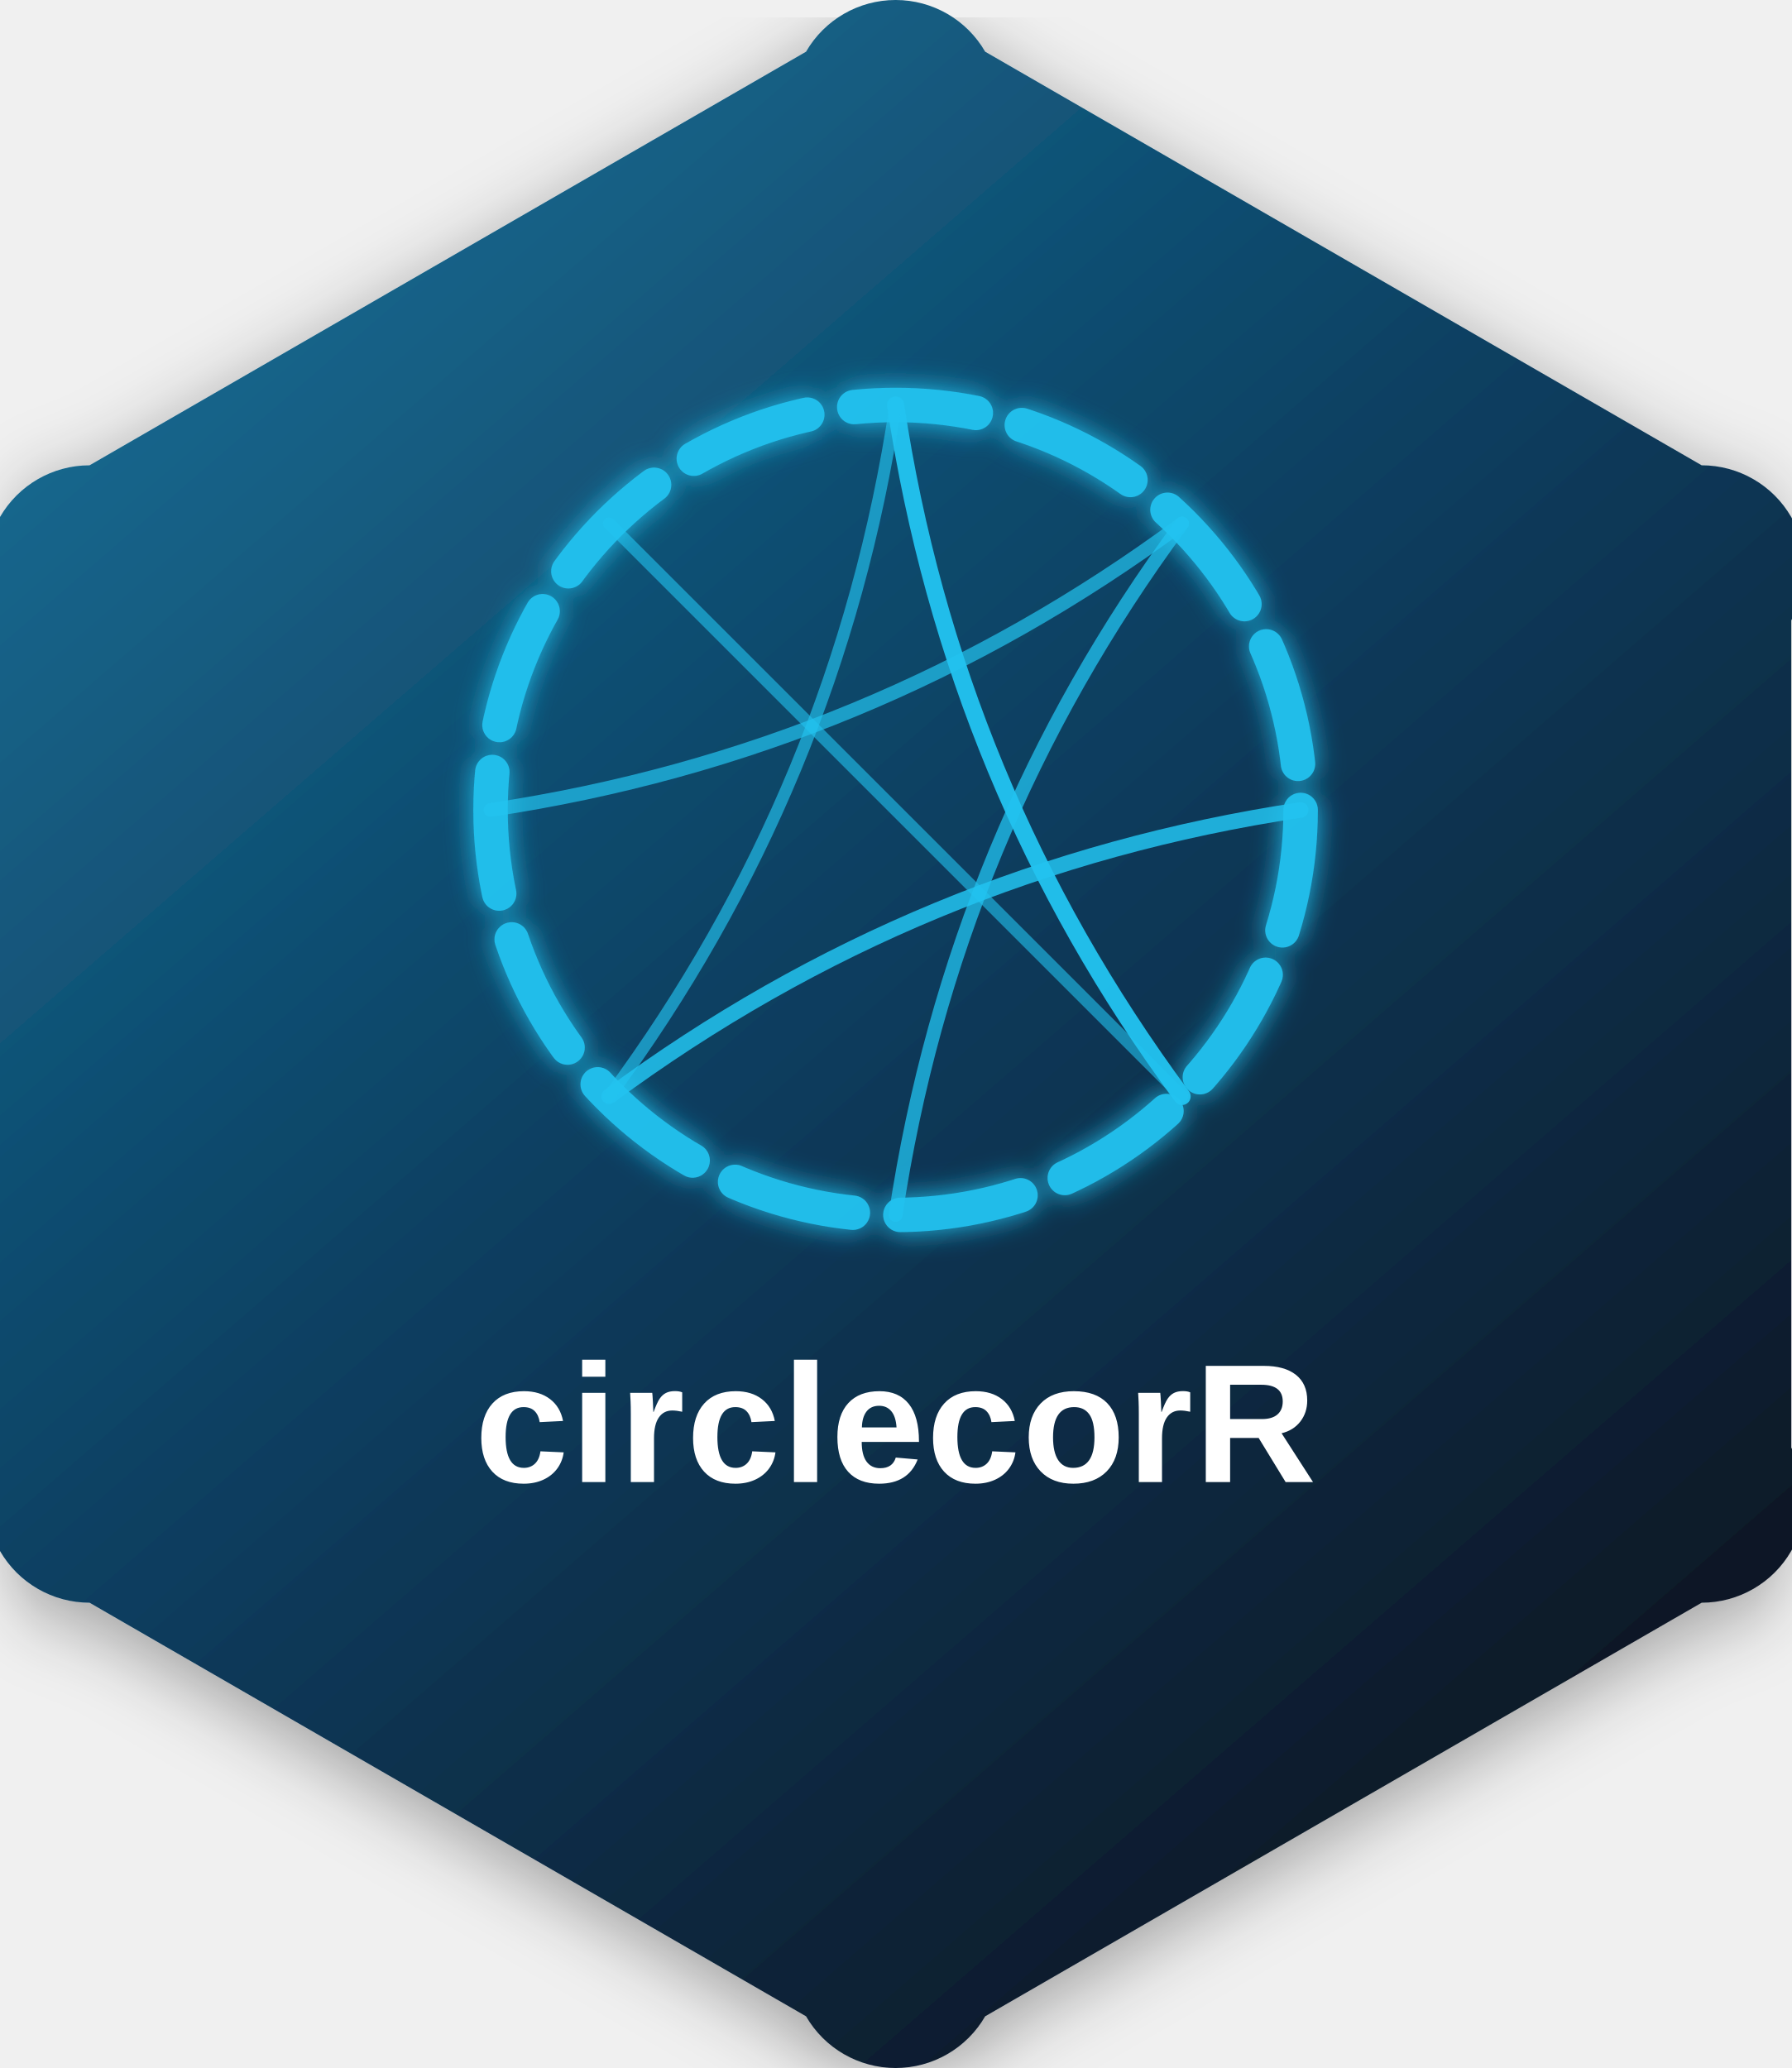
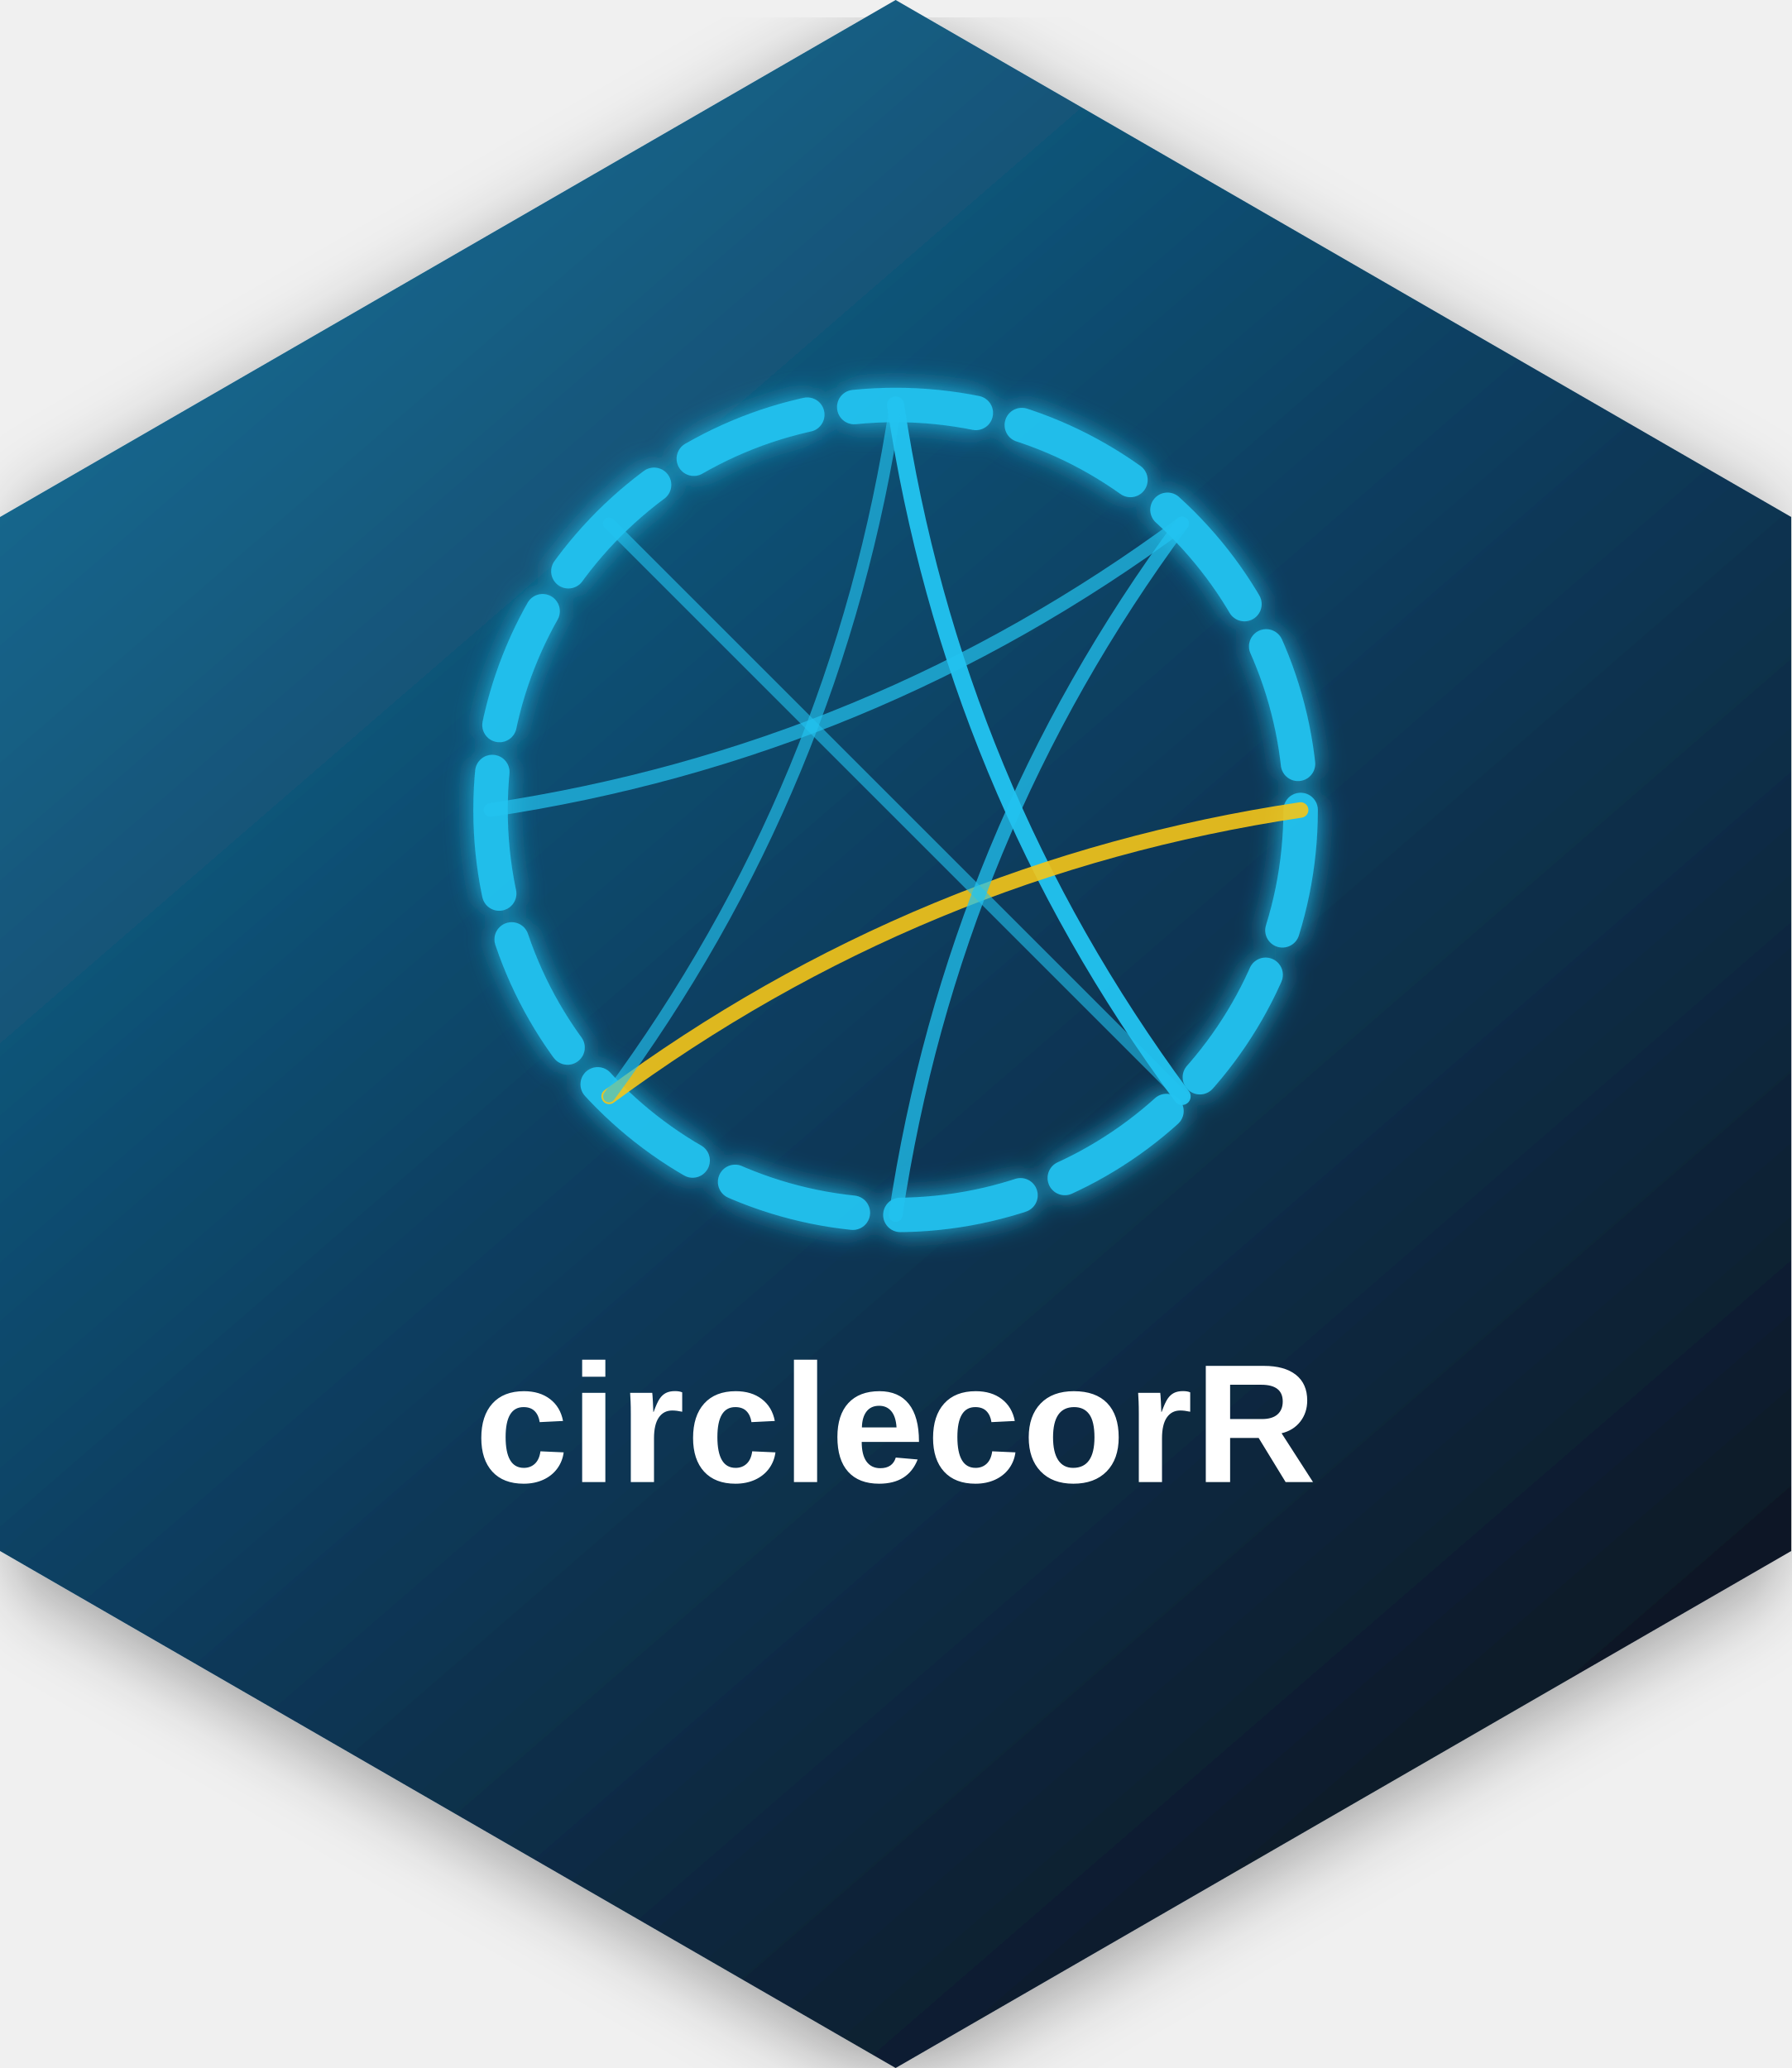
<svg xmlns="http://www.w3.org/2000/svg" width="1039.23" height="1200" viewBox="0 0 1039.23 1200">
  <defs>
    <linearGradient id="bg" x1="0" y1="0" x2="0.75" y2="1">
      <stop offset="0%" stop-color="#1878A0" />
      <stop offset="55%" stop-color="#0D3B5C" />
      <stop offset="100%" stop-color="#081420" />
    </linearGradient>
    <clipPath id="hexClip">
-       <path d="M 571.58 30.00 L 987.27 270.00 A 60.00 60.00 0 0 1 1039.23 360.00 L 1039.23 840.00 A 60.00 60.00 0 0 1 987.27 930.00 L 571.58 1170.00 A 60.00 60.00 0 0 1 467.65 1170.00 L 51.96 930.00 A 60.00 60.00 0 0 1 0.00 840.00 L 0.00 360.00 A 60.00 60.00 0 0 1 51.96 270.00 L 467.65 30.00 A 60.00 60.00 0 0 1 571.58 30.00 Z" />
+       <path d="M 519.62 0.00 L 1039.23 300.00 L 1039.23 900.00 L 519.62 1200.00 L 0.00 900.00 L 0.00 300.00 Z" />
    </clipPath>
    <filter id="softShadow" x="-40%" y="-40%" width="180%" height="180%">
      <feDropShadow dx="0" dy="10" stdDeviation="22" flood-color="#000000" flood-opacity="0.35" />
    </filter>
    <filter id="glow" x="-60%" y="-60%" width="220%" height="220%">
      <feGaussianBlur stdDeviation="8" result="blur" />
      <feMerge>
        <feMergeNode in="blur" />
        <feMergeNode in="SourceGraphic" />
      </feMerge>
    </filter>
  </defs>
-   <path d="M 571.58 30.00 L 987.27 270.00 A 60.00 60.00 0 0 1 1039.23 360.00 L 1039.23 840.00 A 60.00 60.00 0 0 1 987.27 930.00 L 571.58 1170.00 A 60.00 60.00 0 0 1 467.65 1170.00 L 51.96 930.00 A 60.00 60.00 0 0 1 0.00 840.00 L 0.00 360.00 A 60.00 60.00 0 0 1 51.96 270.00 L 467.65 30.00 A 60.00 60.00 0 0 1 571.58 30.00 Z" fill="url(#bg)" filter="url(#softShadow)" />
+   <path d="M 519.62 0.00 L 1039.23 300.00 L 1039.23 900.00 L 519.62 1200.00 L 0.00 900.00 L 0.00 300.00 Z" fill="url(#bg)" filter="url(#softShadow)" />
  <g clip-path="url(#hexClip)">
    <circle cx="519.6" cy="470.0" r="235.0" fill="none" stroke="#22C3F0" stroke-width="20" stroke-dasharray="70.9 27.6" stroke-linecap="round" opacity="0.95" filter="url(#glow)" />
    <path d="M 519.6 235.0 Q 552.8 456.2 685.8 636.2" fill="none" stroke="#22C3F0" stroke-width="10.0" stroke-linecap="round" opacity="0.95" />
    <path d="M 685.8 303.8 Q 505.8 436.8 284.6 470.0" fill="none" stroke="#22C3F0" stroke-width="8.0" stroke-linecap="round" opacity="0.70" />
-     <path d="M 754.6 470.0 Q 533.4 503.2 353.4 636.2" fill="none" stroke="#22C3F0" stroke-width="9.0" stroke-linecap="round" opacity="0.85" />
+     <path d="M 754.6 470.0 Q 533.4 503.2 353.4 636.2" fill="none" stroke="#F5C518" stroke-width="9.0" stroke-linecap="round" opacity="0.90" />
    <path d="M 353.4 303.8 Q 519.6 470.0 685.8 636.2" fill="none" stroke="#22C3F0" stroke-width="7.0" stroke-linecap="round" opacity="0.60" />
    <path d="M 685.8 303.8 Q 552.8 483.8 519.6 705.0" fill="none" stroke="#22C3F0" stroke-width="8.0" stroke-linecap="round" opacity="0.75" />
    <path d="M 519.6 235.0 Q 486.4 456.2 353.4 636.2" fill="none" stroke="#22C3F0" stroke-width="7.0" stroke-linecap="round" opacity="0.65" />
  </g>
  <text x="519.6" y="860" text-anchor="middle" font-family="Avenir Next, Century Gothic, Futura, Helvetica Neue, Arial, sans-serif" font-size="98" font-weight="600" fill="#FFFFFF" letter-spacing="1">circlecorR</text>
</svg>
